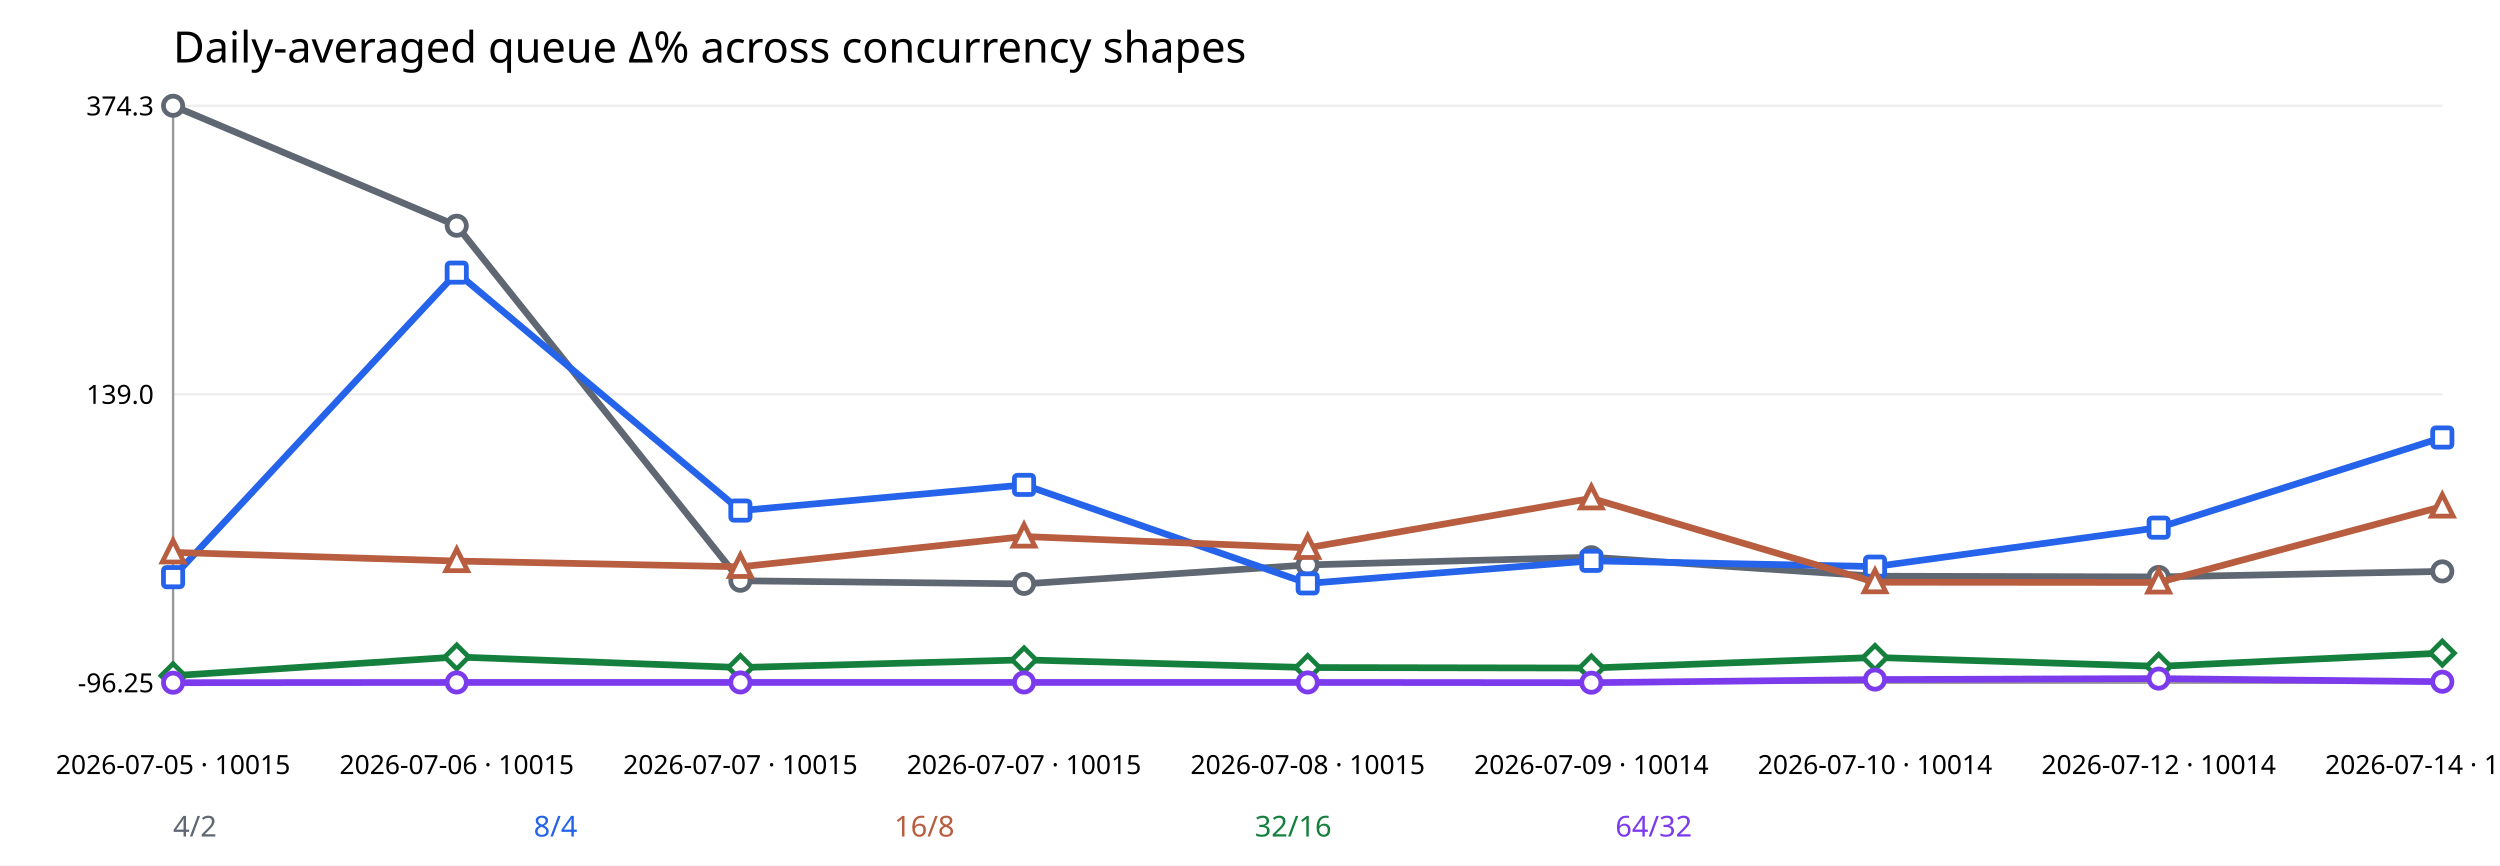
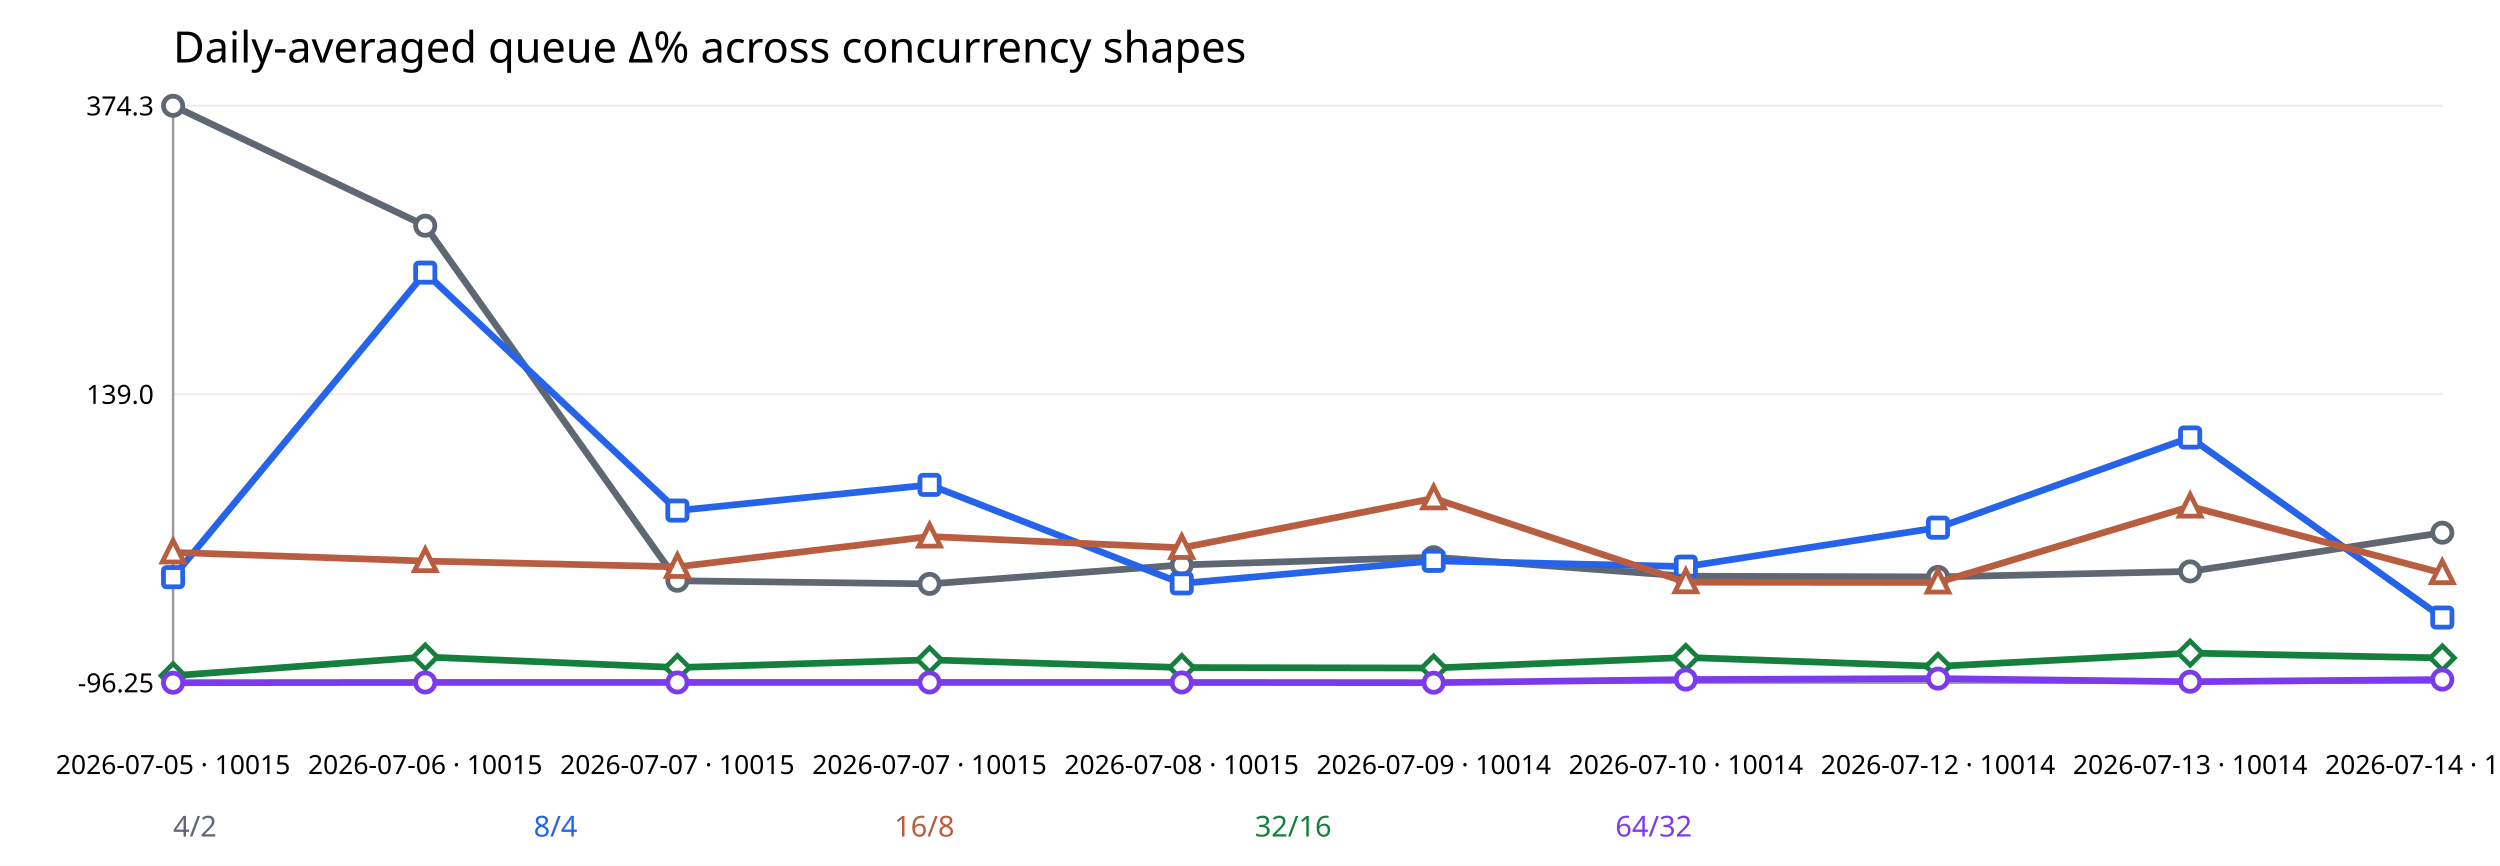
<svg xmlns="http://www.w3.org/2000/svg" width="1040" height="360" viewBox="0 0 1040 360">
  <rect width="100%" height="100%" fill="white" />
  <text x="72" y="26" font-size="18" font-family="sans-serif">Daily-averaged queue Δ% across concurrency shapes</text>
  <line x1="72" y1="284.0" x2="1016" y2="284.0" stroke="#eee" />
  <text x="64" y="288.0" text-anchor="end" font-size="11" font-family="sans-serif">-96.25</text>
  <line x1="72" y1="164.0" x2="1016" y2="164.0" stroke="#eee" />
  <text x="64" y="168.0" text-anchor="end" font-size="11" font-family="sans-serif">139.0</text>
  <line x1="72" y1="44.0" x2="1016" y2="44.0" stroke="#eee" />
  <text x="64" y="48.0" text-anchor="end" font-size="11" font-family="sans-serif">374.3</text>
  <line x1="72" y1="284" x2="1016" y2="284" stroke="#999" />
  <line x1="72" y1="44" x2="72" y2="284" stroke="#999" />
  <text x="72.0" y="322" text-anchor="middle" font-size="11" font-family="sans-serif">2026-07-05 · 10015</text>
-   <text x="190.0" y="322" text-anchor="middle" font-size="11" font-family="sans-serif">2026-07-06 · 10015</text>
-   <text x="308.0" y="322" text-anchor="middle" font-size="11" font-family="sans-serif">2026-07-07 · 10015</text>
-   <text x="426.0" y="322" text-anchor="middle" font-size="11" font-family="sans-serif">2026-07-07 · 10015</text>
-   <text x="544.0" y="322" text-anchor="middle" font-size="11" font-family="sans-serif">2026-07-08 · 10015</text>
-   <text x="662.0" y="322" text-anchor="middle" font-size="11" font-family="sans-serif">2026-07-09 · 10014</text>
-   <text x="780.0" y="322" text-anchor="middle" font-size="11" font-family="sans-serif">2026-07-10 · 10014</text>
-   <text x="898.0" y="322" text-anchor="middle" font-size="11" font-family="sans-serif">2026-07-12 · 10014</text>
+   <text x="176.889" y="322" text-anchor="middle" font-size="11" font-family="sans-serif">2026-07-06 · 10015</text>
+   <text x="281.778" y="322" text-anchor="middle" font-size="11" font-family="sans-serif">2026-07-07 · 10015</text>
+   <text x="386.667" y="322" text-anchor="middle" font-size="11" font-family="sans-serif">2026-07-07 · 10015</text>
+   <text x="491.556" y="322" text-anchor="middle" font-size="11" font-family="sans-serif">2026-07-08 · 10015</text>
+   <text x="596.444" y="322" text-anchor="middle" font-size="11" font-family="sans-serif">2026-07-09 · 10014</text>
+   <text x="701.333" y="322" text-anchor="middle" font-size="11" font-family="sans-serif">2026-07-10 · 10014</text>
+   <text x="806.222" y="322" text-anchor="middle" font-size="11" font-family="sans-serif">2026-07-12 · 10014</text>
+   <text x="911.111" y="322" text-anchor="middle" font-size="11" font-family="sans-serif">2026-07-13 · 10014</text>
  <text x="1016.0" y="322" text-anchor="middle" font-size="11" font-family="sans-serif">2026-07-14 · 10014</text>
-   <polyline fill="none" stroke="#5f6773" stroke-width="2.8" stroke-linecap="round" stroke-linejoin="round" points="72.0,44.0 190.0,93.9 308.0,241.6 426.0,242.9 544.0,235.0 662.0,231.8 780.0,239.7 898.0,240.0 1016.0,237.7" />
+   <polyline fill="none" stroke="#5f6773" stroke-width="2.8" stroke-linecap="round" stroke-linejoin="round" points="72.0,44.0 176.9,93.9 281.8,241.6 386.7,242.9 491.6,235.0 596.4,231.8 701.3,239.7 806.2,240.0 911.1,237.7 1016.0,221.6" />
  <circle cx="72.0" cy="44.0" r="4" fill="white" stroke="#5f6773" stroke-width="2" />
-   <circle cx="190.0" cy="93.9" r="4" fill="white" stroke="#5f6773" stroke-width="2" />
-   <circle cx="308.0" cy="241.6" r="4" fill="white" stroke="#5f6773" stroke-width="2" />
-   <circle cx="426.0" cy="242.9" r="4" fill="white" stroke="#5f6773" stroke-width="2" />
-   <circle cx="544.0" cy="235.0" r="4" fill="white" stroke="#5f6773" stroke-width="2" />
-   <circle cx="662.0" cy="231.8" r="4" fill="white" stroke="#5f6773" stroke-width="2" />
-   <circle cx="780.0" cy="239.7" r="4" fill="white" stroke="#5f6773" stroke-width="2" />
-   <circle cx="898.0" cy="240.0" r="4" fill="white" stroke="#5f6773" stroke-width="2" />
-   <circle cx="1016.0" cy="237.7" r="4" fill="white" stroke="#5f6773" stroke-width="2" />
+   <circle cx="176.9" cy="93.9" r="4" fill="white" stroke="#5f6773" stroke-width="2" />
+   <circle cx="281.8" cy="241.6" r="4" fill="white" stroke="#5f6773" stroke-width="2" />
+   <circle cx="386.7" cy="242.9" r="4" fill="white" stroke="#5f6773" stroke-width="2" />
+   <circle cx="491.6" cy="235.0" r="4" fill="white" stroke="#5f6773" stroke-width="2" />
+   <circle cx="596.4" cy="231.8" r="4" fill="white" stroke="#5f6773" stroke-width="2" />
+   <circle cx="701.3" cy="239.7" r="4" fill="white" stroke="#5f6773" stroke-width="2" />
+   <circle cx="806.2" cy="240.0" r="4" fill="white" stroke="#5f6773" stroke-width="2" />
+   <circle cx="911.1" cy="237.7" r="4" fill="white" stroke="#5f6773" stroke-width="2" />
+   <circle cx="1016.0" cy="221.6" r="4" fill="white" stroke="#5f6773" stroke-width="2" />
  <text x="72" y="348" font-size="12" fill="#5f6773" font-family="sans-serif">4/2</text>
-   <polyline fill="none" stroke="#2563eb" stroke-width="2.8" stroke-linecap="round" stroke-linejoin="round" points="72.0,240.1 190.0,113.4 308.0,212.4 426.0,201.7 544.0,242.7 662.0,233.3 780.0,235.7 898.0,219.5 1016.0,182.0" />
+   <polyline fill="none" stroke="#2563eb" stroke-width="2.8" stroke-linecap="round" stroke-linejoin="round" points="72.0,240.1 176.9,113.4 281.8,212.4 386.7,201.7 491.6,242.7 596.4,233.3 701.3,235.7 806.2,219.5 911.1,182.0 1016.0,256.9" />
  <rect x="68.0" y="236.1" width="8" height="8" rx="1.2" fill="white" stroke="#2563eb" stroke-width="2" />
-   <rect x="186.0" y="109.4" width="8" height="8" rx="1.2" fill="white" stroke="#2563eb" stroke-width="2" />
-   <rect x="304.0" y="208.4" width="8" height="8" rx="1.2" fill="white" stroke="#2563eb" stroke-width="2" />
-   <rect x="422.0" y="197.7" width="8" height="8" rx="1.2" fill="white" stroke="#2563eb" stroke-width="2" />
-   <rect x="540.0" y="238.7" width="8" height="8" rx="1.2" fill="white" stroke="#2563eb" stroke-width="2" />
-   <rect x="658.0" y="229.3" width="8" height="8" rx="1.2" fill="white" stroke="#2563eb" stroke-width="2" />
-   <rect x="776.0" y="231.7" width="8" height="8" rx="1.2" fill="white" stroke="#2563eb" stroke-width="2" />
-   <rect x="894.0" y="215.5" width="8" height="8" rx="1.2" fill="white" stroke="#2563eb" stroke-width="2" />
-   <rect x="1012.0" y="178.0" width="8" height="8" rx="1.2" fill="white" stroke="#2563eb" stroke-width="2" />
+   <rect x="172.9" y="109.4" width="8" height="8" rx="1.2" fill="white" stroke="#2563eb" stroke-width="2" />
+   <rect x="277.8" y="208.4" width="8" height="8" rx="1.2" fill="white" stroke="#2563eb" stroke-width="2" />
+   <rect x="382.7" y="197.7" width="8" height="8" rx="1.2" fill="white" stroke="#2563eb" stroke-width="2" />
+   <rect x="487.6" y="238.7" width="8" height="8" rx="1.2" fill="white" stroke="#2563eb" stroke-width="2" />
+   <rect x="592.4" y="229.3" width="8" height="8" rx="1.2" fill="white" stroke="#2563eb" stroke-width="2" />
+   <rect x="697.3" y="231.7" width="8" height="8" rx="1.2" fill="white" stroke="#2563eb" stroke-width="2" />
+   <rect x="802.2" y="215.5" width="8" height="8" rx="1.2" fill="white" stroke="#2563eb" stroke-width="2" />
+   <rect x="907.1" y="178.0" width="8" height="8" rx="1.2" fill="white" stroke="#2563eb" stroke-width="2" />
+   <rect x="1012.0" y="252.9" width="8" height="8" rx="1.2" fill="white" stroke="#2563eb" stroke-width="2" />
  <text x="222" y="348" font-size="12" fill="#2563eb" font-family="sans-serif">8/4</text>
-   <polyline fill="none" stroke="#b85d3f" stroke-width="2.8" stroke-linecap="round" stroke-linejoin="round" points="72.0,229.8 190.0,233.4 308.0,235.8 426.0,223.2 544.0,227.9 662.0,207.3 780.0,242.2 898.0,242.3 1016.0,210.7" />
+   <polyline fill="none" stroke="#b85d3f" stroke-width="2.8" stroke-linecap="round" stroke-linejoin="round" points="72.0,229.8 176.9,233.4 281.8,235.8 386.7,223.2 491.6,227.9 596.4,207.3 701.3,242.2 806.2,242.3 911.1,210.7 1016.0,238.4" />
  <polygon points="72.0,224.8 67.5,233.8 76.5,233.8" fill="white" stroke="#b85d3f" stroke-width="2" />
-   <polygon points="190.0,228.4 185.5,237.4 194.5,237.4" fill="white" stroke="#b85d3f" stroke-width="2" />
-   <polygon points="308.0,230.8 303.5,239.8 312.5,239.8" fill="white" stroke="#b85d3f" stroke-width="2" />
-   <polygon points="426.0,218.2 421.5,227.2 430.5,227.2" fill="white" stroke="#b85d3f" stroke-width="2" />
-   <polygon points="544.0,222.9 539.5,231.9 548.5,231.9" fill="white" stroke="#b85d3f" stroke-width="2" />
-   <polygon points="662.0,202.3 657.5,211.3 666.5,211.3" fill="white" stroke="#b85d3f" stroke-width="2" />
-   <polygon points="780.0,237.2 775.5,246.2 784.5,246.2" fill="white" stroke="#b85d3f" stroke-width="2" />
-   <polygon points="898.0,237.3 893.5,246.3 902.5,246.3" fill="white" stroke="#b85d3f" stroke-width="2" />
-   <polygon points="1016.0,205.7 1011.5,214.7 1020.5,214.7" fill="white" stroke="#b85d3f" stroke-width="2" />
+   <polygon points="176.9,228.4 172.4,237.4 181.4,237.4" fill="white" stroke="#b85d3f" stroke-width="2" />
+   <polygon points="281.8,230.8 277.3,239.8 286.3,239.8" fill="white" stroke="#b85d3f" stroke-width="2" />
+   <polygon points="386.7,218.2 382.2,227.2 391.2,227.2" fill="white" stroke="#b85d3f" stroke-width="2" />
+   <polygon points="491.6,222.9 487.1,231.9 496.1,231.9" fill="white" stroke="#b85d3f" stroke-width="2" />
+   <polygon points="596.4,202.3 591.9,211.3 600.9,211.3" fill="white" stroke="#b85d3f" stroke-width="2" />
+   <polygon points="701.3,237.2 696.8,246.2 705.8,246.2" fill="white" stroke="#b85d3f" stroke-width="2" />
+   <polygon points="806.2,237.3 801.7,246.3 810.7,246.3" fill="white" stroke="#b85d3f" stroke-width="2" />
+   <polygon points="911.1,205.7 906.6,214.7 915.6,214.7" fill="white" stroke="#b85d3f" stroke-width="2" />
+   <polygon points="1016.0,233.4 1011.5,242.4 1020.5,242.4" fill="white" stroke="#b85d3f" stroke-width="2" />
  <text x="372" y="348" font-size="12" fill="#b85d3f" font-family="sans-serif">16/8</text>
-   <polyline fill="none" stroke="#15803d" stroke-width="2.8" stroke-linecap="round" stroke-linejoin="round" points="72.0,281.1 190.0,273.3 308.0,277.7 426.0,274.5 544.0,277.7 662.0,277.9 780.0,273.5 898.0,277.2 1016.0,271.7" />
+   <polyline fill="none" stroke="#15803d" stroke-width="2.8" stroke-linecap="round" stroke-linejoin="round" points="72.0,281.1 176.9,273.3 281.8,277.7 386.7,274.5 491.6,277.7 596.4,277.9 701.3,273.5 806.2,277.2 911.1,271.7 1016.0,273.7" />
  <polygon points="72.0,276.1 67.0,281.1 72.0,286.1 77.0,281.1" fill="white" stroke="#15803d" stroke-width="2" />
-   <polygon points="190.0,268.3 185.0,273.3 190.0,278.3 195.0,273.3" fill="white" stroke="#15803d" stroke-width="2" />
-   <polygon points="308.0,272.7 303.0,277.7 308.0,282.7 313.0,277.7" fill="white" stroke="#15803d" stroke-width="2" />
-   <polygon points="426.0,269.5 421.0,274.5 426.0,279.5 431.0,274.5" fill="white" stroke="#15803d" stroke-width="2" />
-   <polygon points="544.0,272.7 539.0,277.7 544.0,282.7 549.0,277.7" fill="white" stroke="#15803d" stroke-width="2" />
-   <polygon points="662.0,272.9 657.0,277.9 662.0,282.9 667.0,277.9" fill="white" stroke="#15803d" stroke-width="2" />
-   <polygon points="780.0,268.5 775.0,273.5 780.0,278.5 785.0,273.5" fill="white" stroke="#15803d" stroke-width="2" />
-   <polygon points="898.0,272.2 893.0,277.2 898.0,282.2 903.0,277.2" fill="white" stroke="#15803d" stroke-width="2" />
-   <polygon points="1016.0,266.7 1011.0,271.7 1016.0,276.7 1021.0,271.7" fill="white" stroke="#15803d" stroke-width="2" />
+   <polygon points="176.9,268.3 171.9,273.3 176.9,278.3 181.9,273.3" fill="white" stroke="#15803d" stroke-width="2" />
+   <polygon points="281.8,272.7 276.8,277.7 281.8,282.7 286.8,277.7" fill="white" stroke="#15803d" stroke-width="2" />
+   <polygon points="386.7,269.5 381.7,274.5 386.7,279.5 391.7,274.5" fill="white" stroke="#15803d" stroke-width="2" />
+   <polygon points="491.6,272.7 486.6,277.7 491.6,282.7 496.6,277.7" fill="white" stroke="#15803d" stroke-width="2" />
+   <polygon points="596.4,272.9 591.4,277.9 596.4,282.9 601.4,277.9" fill="white" stroke="#15803d" stroke-width="2" />
+   <polygon points="701.3,268.5 696.3,273.5 701.3,278.5 706.3,273.5" fill="white" stroke="#15803d" stroke-width="2" />
+   <polygon points="806.2,272.2 801.2,277.2 806.2,282.2 811.2,277.2" fill="white" stroke="#15803d" stroke-width="2" />
+   <polygon points="911.1,266.7 906.1,271.7 911.1,276.7 916.1,271.7" fill="white" stroke="#15803d" stroke-width="2" />
+   <polygon points="1016.0,268.7 1011.0,273.7 1016.0,278.7 1021.0,273.7" fill="white" stroke="#15803d" stroke-width="2" />
  <text x="522" y="348" font-size="12" fill="#15803d" font-family="sans-serif">32/16</text>
-   <polyline fill="none" stroke="#7c3aed" stroke-width="2.8" stroke-linecap="round" stroke-linejoin="round" points="72.0,284.0 190.0,283.9 308.0,283.9 426.0,283.9 544.0,283.9 662.0,284.0 780.0,282.7 898.0,282.3 1016.0,283.6" />
+   <polyline fill="none" stroke="#7c3aed" stroke-width="2.8" stroke-linecap="round" stroke-linejoin="round" points="72.0,284.0 176.9,283.9 281.8,283.9 386.7,283.9 491.6,283.9 596.4,284.0 701.3,282.7 806.2,282.3 911.1,283.6 1016.0,282.7" />
  <circle cx="72.0" cy="284.0" r="4" fill="white" stroke="#7c3aed" stroke-width="2" />
-   <circle cx="190.0" cy="283.9" r="4" fill="white" stroke="#7c3aed" stroke-width="2" />
-   <circle cx="308.0" cy="283.9" r="4" fill="white" stroke="#7c3aed" stroke-width="2" />
-   <circle cx="426.0" cy="283.9" r="4" fill="white" stroke="#7c3aed" stroke-width="2" />
-   <circle cx="544.0" cy="283.9" r="4" fill="white" stroke="#7c3aed" stroke-width="2" />
-   <circle cx="662.0" cy="284.0" r="4" fill="white" stroke="#7c3aed" stroke-width="2" />
-   <circle cx="780.0" cy="282.7" r="4" fill="white" stroke="#7c3aed" stroke-width="2" />
-   <circle cx="898.0" cy="282.3" r="4" fill="white" stroke="#7c3aed" stroke-width="2" />
-   <circle cx="1016.0" cy="283.6" r="4" fill="white" stroke="#7c3aed" stroke-width="2" />
+   <circle cx="176.9" cy="283.9" r="4" fill="white" stroke="#7c3aed" stroke-width="2" />
+   <circle cx="281.8" cy="283.9" r="4" fill="white" stroke="#7c3aed" stroke-width="2" />
+   <circle cx="386.7" cy="283.9" r="4" fill="white" stroke="#7c3aed" stroke-width="2" />
+   <circle cx="491.6" cy="283.9" r="4" fill="white" stroke="#7c3aed" stroke-width="2" />
+   <circle cx="596.4" cy="284.0" r="4" fill="white" stroke="#7c3aed" stroke-width="2" />
+   <circle cx="701.3" cy="282.7" r="4" fill="white" stroke="#7c3aed" stroke-width="2" />
+   <circle cx="806.2" cy="282.3" r="4" fill="white" stroke="#7c3aed" stroke-width="2" />
+   <circle cx="911.1" cy="283.6" r="4" fill="white" stroke="#7c3aed" stroke-width="2" />
+   <circle cx="1016.0" cy="282.7" r="4" fill="white" stroke="#7c3aed" stroke-width="2" />
  <text x="672" y="348" font-size="12" fill="#7c3aed" font-family="sans-serif">64/32</text>
</svg>
